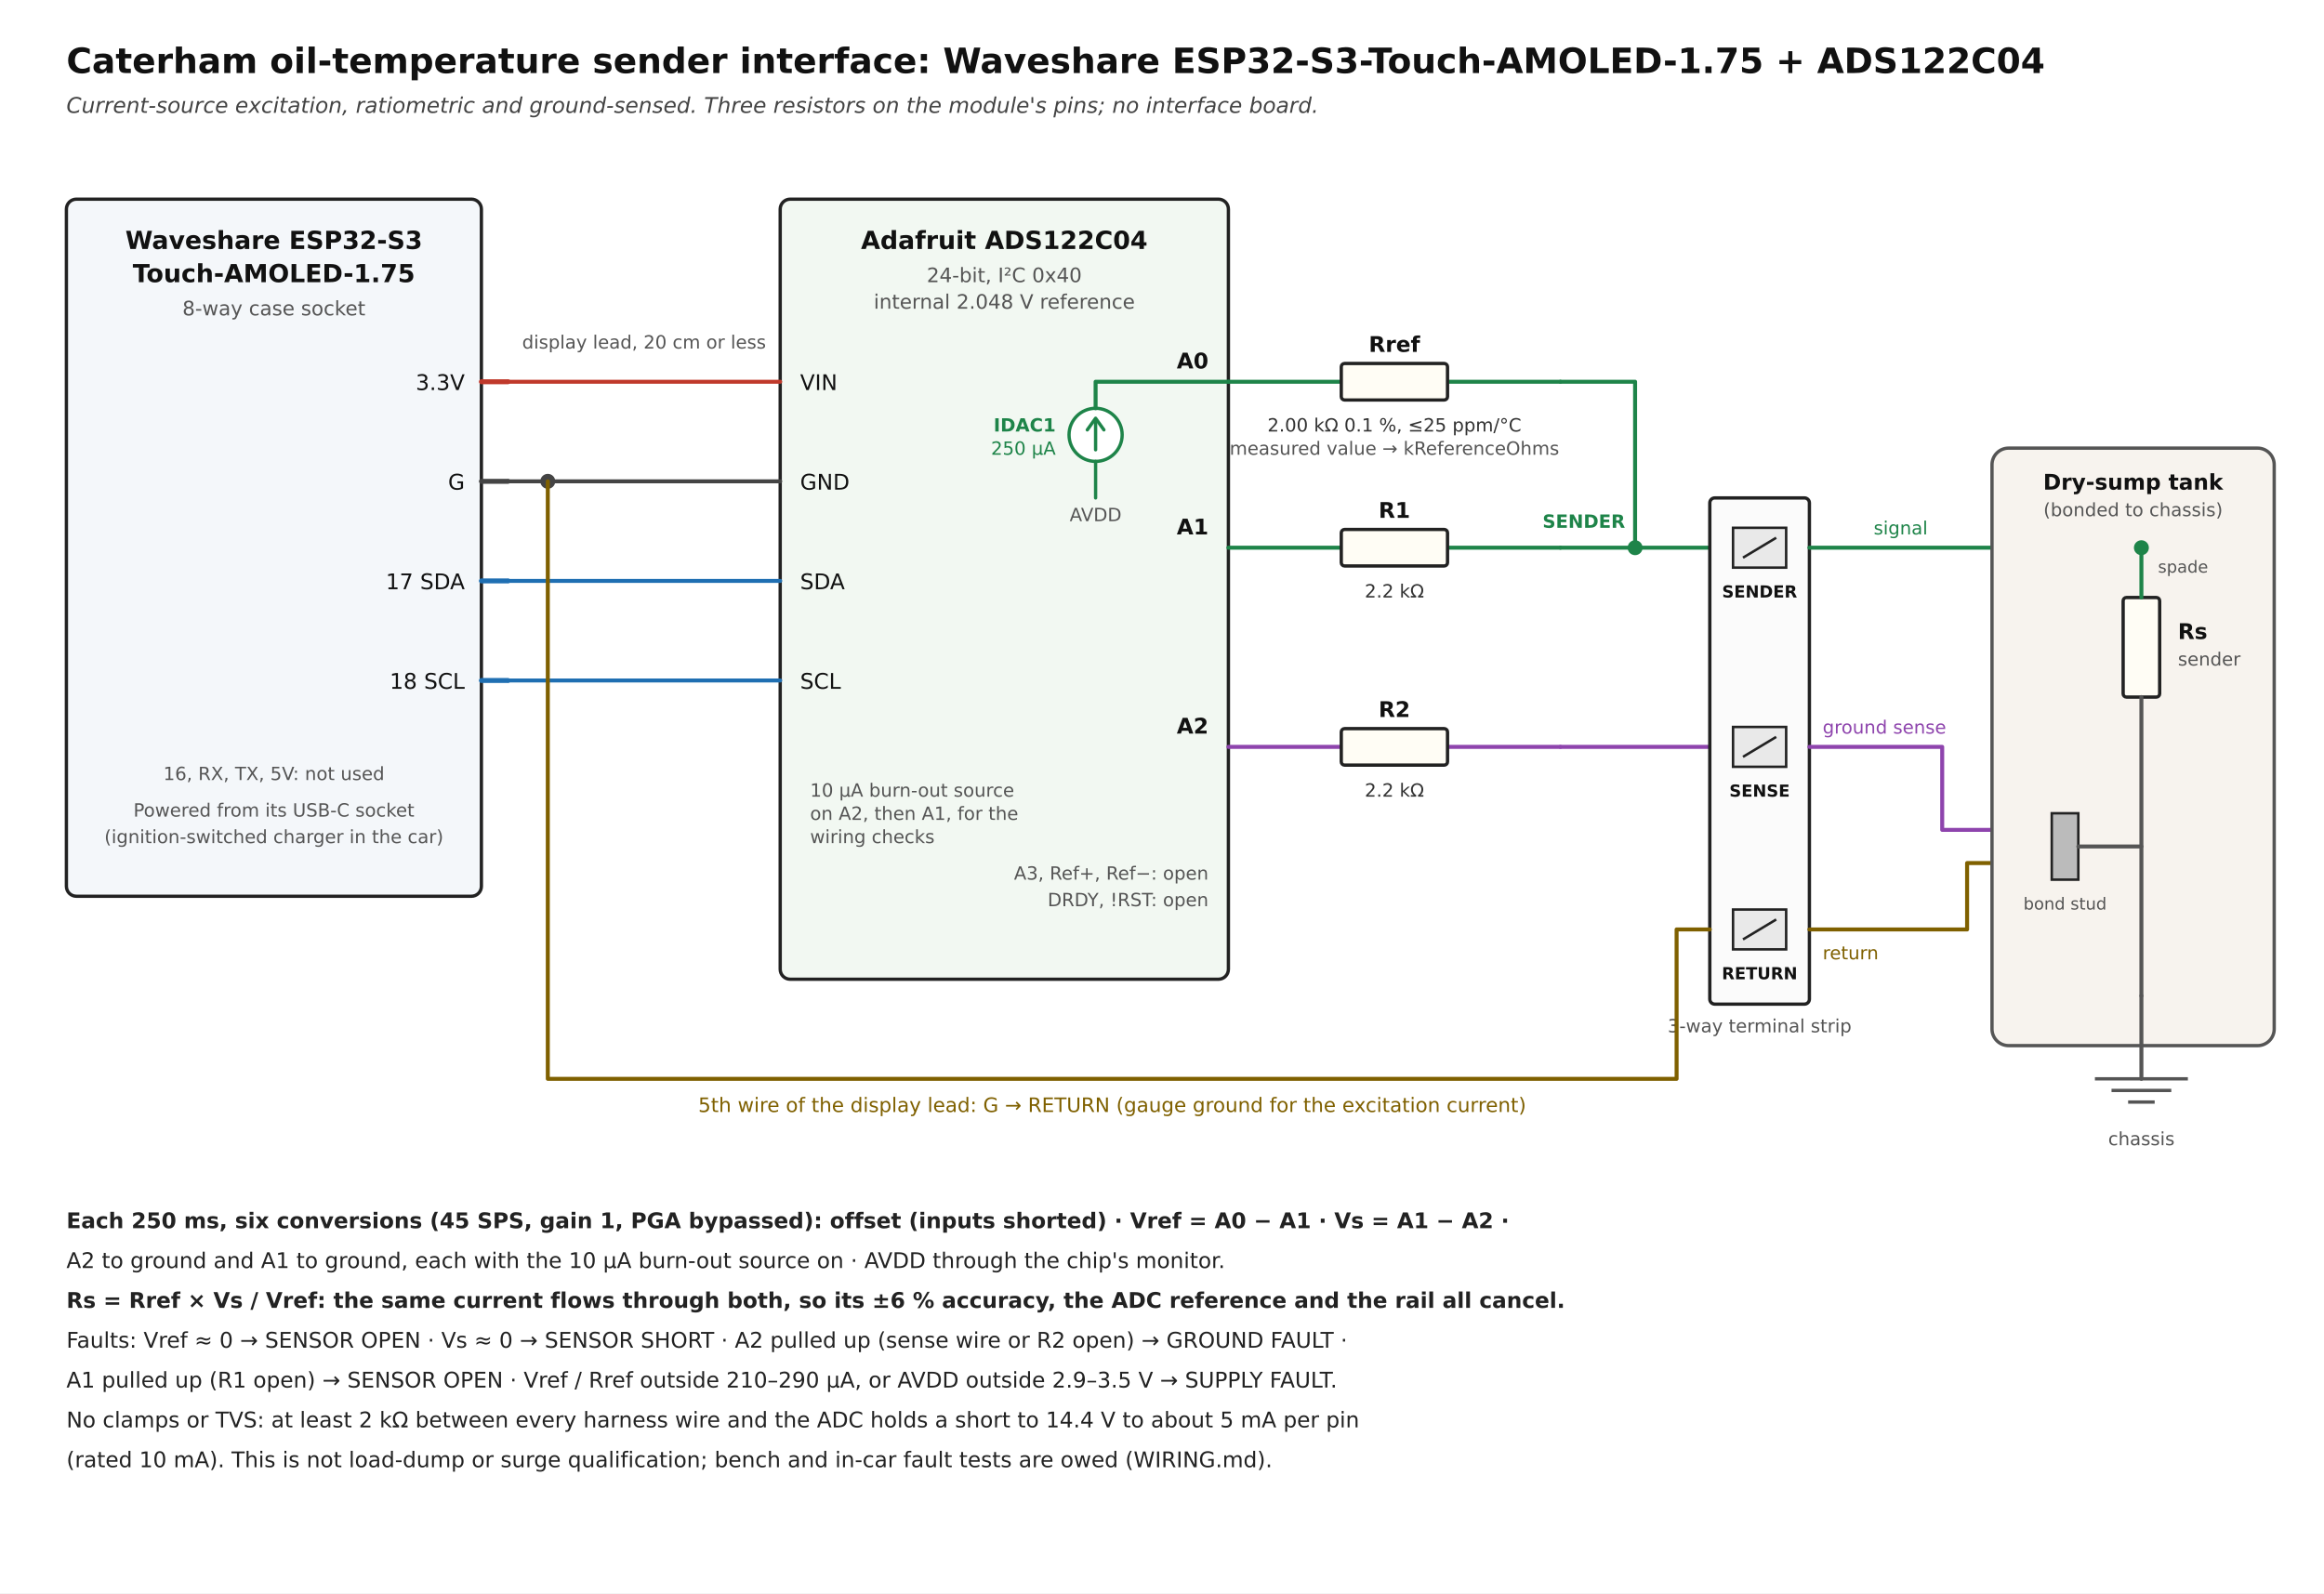
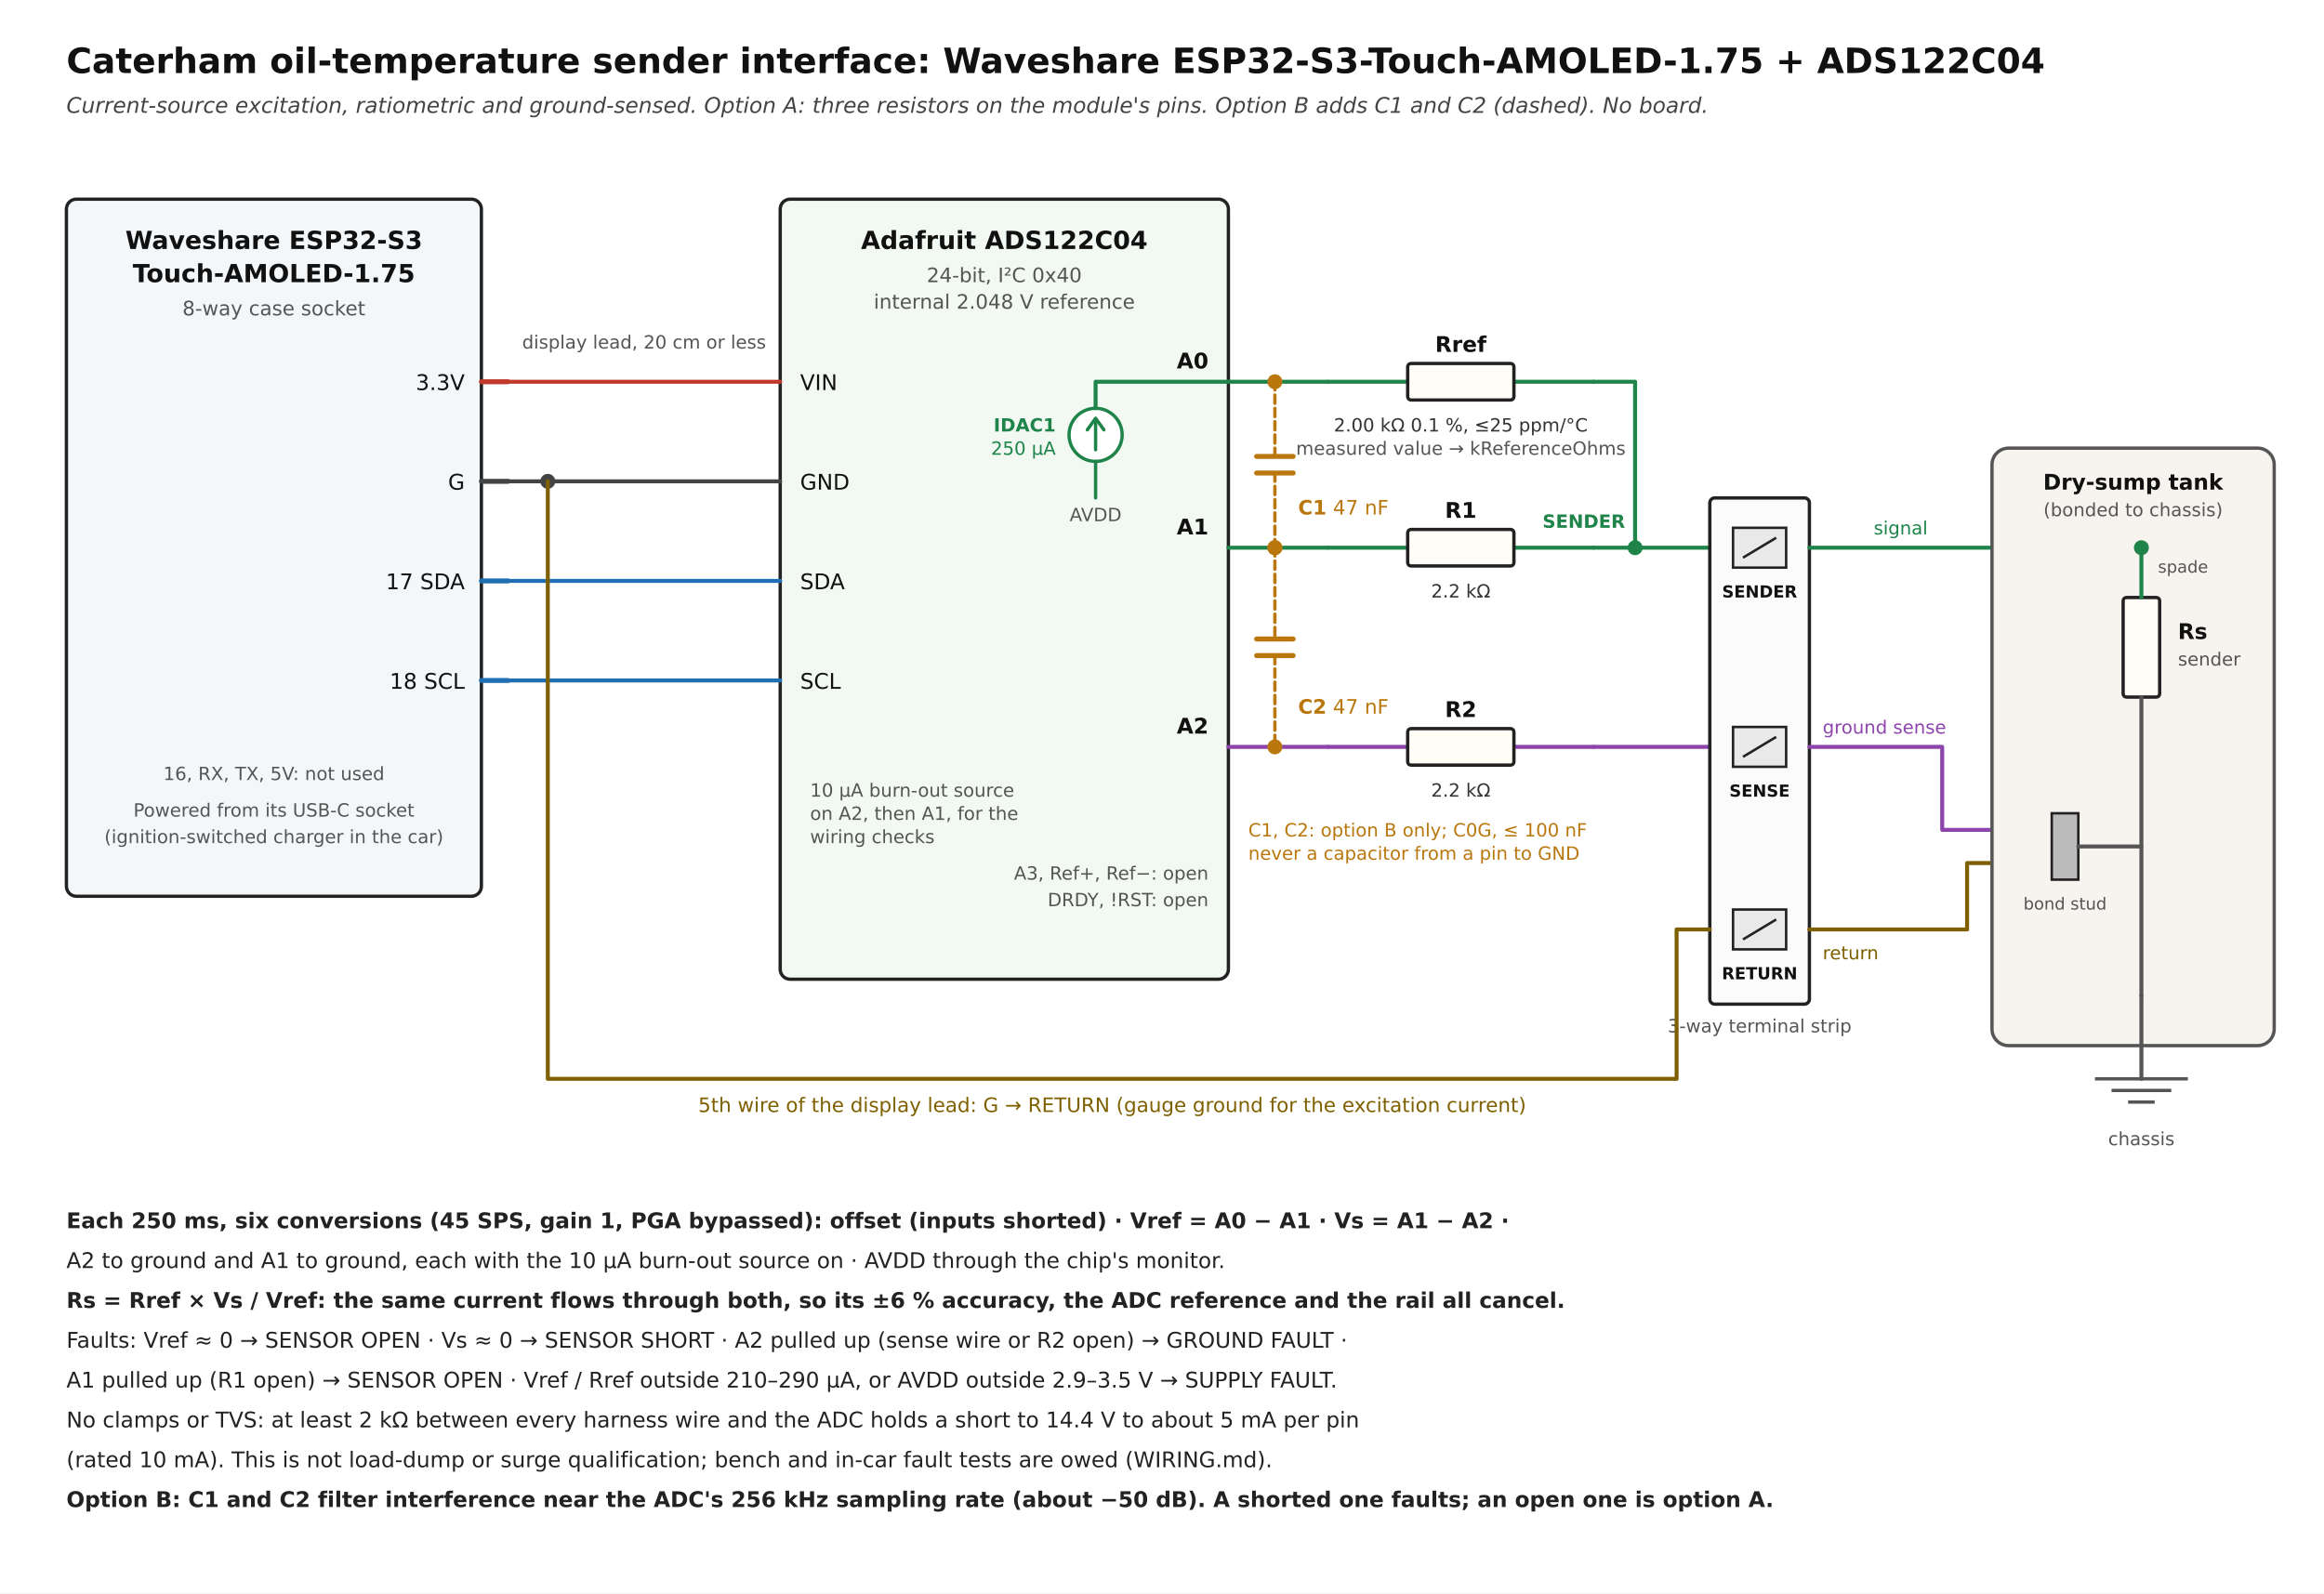
<svg xmlns="http://www.w3.org/2000/svg" width="1400" height="960" viewBox="0 0 1400 960">
  <rect x="0" y="0" width="1400" height="960" fill="#ffffff" />
  <text x="40" y="44" font-family="DejaVu Sans, Arial, Helvetica, sans-serif" font-size="21" text-anchor="start" font-weight="bold" fill="#111">Caterham oil-temperature sender interface: Waveshare ESP32-S3-Touch-AMOLED-1.75 + ADS122C04</text>
-   <text x="40" y="68" font-family="DejaVu Sans, Arial, Helvetica, sans-serif" font-size="13" text-anchor="start" font-weight="normal" fill="#444" font-style="italic">Current-source excitation, ratiometric and ground-sensed. Three resistors on the module's pins; no interface board.</text>
+   <text x="40" y="68" font-family="DejaVu Sans, Arial, Helvetica, sans-serif" font-size="13" text-anchor="start" font-weight="normal" fill="#444" font-style="italic">Current-source excitation, ratiometric and ground-sensed. Option A: three resistors on the module's pins. Option B adds C1 and C2 (dashed). No board.</text>
  <rect x="40" y="120" width="250" height="420" rx="6" fill="#f4f7fa" stroke="#222" stroke-width="2" />
  <text x="165" y="150" font-family="DejaVu Sans, Arial, Helvetica, sans-serif" font-size="15" text-anchor="middle" font-weight="bold" fill="#111">Waveshare ESP32-S3</text>
  <text x="165" y="170" font-family="DejaVu Sans, Arial, Helvetica, sans-serif" font-size="15" text-anchor="middle" font-weight="bold" fill="#111">Touch-AMOLED-1.75</text>
  <text x="165" y="190" font-family="DejaVu Sans, Arial, Helvetica, sans-serif" font-size="12" text-anchor="middle" font-weight="normal" fill="#555">8-way case socket</text>
  <text x="280" y="235" font-family="DejaVu Sans, Arial, Helvetica, sans-serif" font-size="13" text-anchor="end" font-weight="normal" fill="#111">3.3V</text>
  <polyline points="290,230 306,230" fill="none" stroke="#c0392b" stroke-width="3" stroke-linejoin="round" stroke-linecap="round" />
  <text x="280" y="295" font-family="DejaVu Sans, Arial, Helvetica, sans-serif" font-size="13" text-anchor="end" font-weight="normal" fill="#111">G</text>
  <polyline points="290,290 306,290" fill="none" stroke="#444444" stroke-width="3" stroke-linejoin="round" stroke-linecap="round" />
  <text x="280" y="355" font-family="DejaVu Sans, Arial, Helvetica, sans-serif" font-size="13" text-anchor="end" font-weight="normal" fill="#111">17  SDA</text>
  <polyline points="290,350 306,350" fill="none" stroke="#1f6fb2" stroke-width="3" stroke-linejoin="round" stroke-linecap="round" />
  <text x="280" y="415" font-family="DejaVu Sans, Arial, Helvetica, sans-serif" font-size="13" text-anchor="end" font-weight="normal" fill="#111">18  SCL</text>
  <polyline points="290,410 306,410" fill="none" stroke="#1f6fb2" stroke-width="3" stroke-linejoin="round" stroke-linecap="round" />
  <text x="165" y="470" font-family="DejaVu Sans, Arial, Helvetica, sans-serif" font-size="11" text-anchor="middle" font-weight="normal" fill="#555">16, RX, TX, 5V: not used</text>
  <text x="165" y="492" font-family="DejaVu Sans, Arial, Helvetica, sans-serif" font-size="11" text-anchor="middle" font-weight="normal" fill="#555">Powered from its USB-C socket</text>
  <text x="165" y="508" font-family="DejaVu Sans, Arial, Helvetica, sans-serif" font-size="11" text-anchor="middle" font-weight="normal" fill="#555">(ignition-switched charger in the car)</text>
  <rect x="470" y="120" width="270" height="470" rx="6" fill="#f2f8f2" stroke="#222" stroke-width="2" />
  <text x="605.0" y="150" font-family="DejaVu Sans, Arial, Helvetica, sans-serif" font-size="15" text-anchor="middle" font-weight="bold" fill="#111">Adafruit ADS122C04</text>
  <text x="605.0" y="170" font-family="DejaVu Sans, Arial, Helvetica, sans-serif" font-size="12" text-anchor="middle" font-weight="normal" fill="#555">24-bit, I²C 0x40</text>
  <text x="605.0" y="186" font-family="DejaVu Sans, Arial, Helvetica, sans-serif" font-size="12" text-anchor="middle" font-weight="normal" fill="#555">internal 2.048 V reference</text>
  <text x="482" y="235" font-family="DejaVu Sans, Arial, Helvetica, sans-serif" font-size="13" text-anchor="start" font-weight="normal" fill="#111">VIN</text>
  <text x="482" y="295" font-family="DejaVu Sans, Arial, Helvetica, sans-serif" font-size="13" text-anchor="start" font-weight="normal" fill="#111">GND</text>
  <text x="482" y="355" font-family="DejaVu Sans, Arial, Helvetica, sans-serif" font-size="13" text-anchor="start" font-weight="normal" fill="#111">SDA</text>
  <text x="482" y="415" font-family="DejaVu Sans, Arial, Helvetica, sans-serif" font-size="13" text-anchor="start" font-weight="normal" fill="#111">SCL</text>
  <text x="728" y="222" font-family="DejaVu Sans, Arial, Helvetica, sans-serif" font-size="13" text-anchor="end" font-weight="bold" fill="#111">A0</text>
  <text x="728" y="322" font-family="DejaVu Sans, Arial, Helvetica, sans-serif" font-size="13" text-anchor="end" font-weight="bold" fill="#111">A1</text>
  <text x="728" y="442" font-family="DejaVu Sans, Arial, Helvetica, sans-serif" font-size="13" text-anchor="end" font-weight="bold" fill="#111">A2</text>
  <text x="728" y="530" font-family="DejaVu Sans, Arial, Helvetica, sans-serif" font-size="11" text-anchor="end" font-weight="normal" fill="#555">A3, Ref+, Ref−: open</text>
  <text x="728" y="546" font-family="DejaVu Sans, Arial, Helvetica, sans-serif" font-size="11" text-anchor="end" font-weight="normal" fill="#555">DRDY, !RST: open</text>
  <circle cx="660" cy="262" r="16" fill="#ffffff" stroke="#1e8449" stroke-width="2" />
  <polyline points="660,271 660,253" fill="none" stroke="#1e8449" stroke-width="2" stroke-linejoin="round" stroke-linecap="round" />
  <polyline points="655,259 660,252 665,259" fill="none" stroke="#1e8449" stroke-width="2" stroke-linejoin="round" stroke-linecap="round" />
  <polyline points="660,246 660,230 740,230" fill="none" stroke="#1e8449" stroke-width="2.4" stroke-linejoin="round" stroke-linecap="round" />
  <polyline points="660,278 660,300" fill="none" stroke="#1e8449" stroke-width="2" stroke-linejoin="round" stroke-linecap="round" />
  <text x="660" y="314" font-family="DejaVu Sans, Arial, Helvetica, sans-serif" font-size="11" text-anchor="middle" font-weight="normal" fill="#555">AVDD</text>
  <text x="636" y="260" font-family="DejaVu Sans, Arial, Helvetica, sans-serif" font-size="11" text-anchor="end" font-weight="bold" fill="#1e8449">IDAC1</text>
  <text x="636" y="274" font-family="DejaVu Sans, Arial, Helvetica, sans-serif" font-size="11" text-anchor="end" font-weight="normal" fill="#1e8449">250 µA</text>
  <text x="488" y="480" font-family="DejaVu Sans, Arial, Helvetica, sans-serif" font-size="11" text-anchor="start" font-weight="normal" fill="#555">10 µA burn-out source</text>
  <text x="488" y="494" font-family="DejaVu Sans, Arial, Helvetica, sans-serif" font-size="11" text-anchor="start" font-weight="normal" fill="#555">on A2, then A1, for the</text>
  <text x="488" y="508" font-family="DejaVu Sans, Arial, Helvetica, sans-serif" font-size="11" text-anchor="start" font-weight="normal" fill="#555">wiring checks</text>
  <polyline points="306,230 470,230" fill="none" stroke="#c0392b" stroke-width="2.4" stroke-linejoin="round" stroke-linecap="round" />
  <polyline points="306,290 470,290" fill="none" stroke="#444444" stroke-width="2.4" stroke-linejoin="round" stroke-linecap="round" />
  <polyline points="306,350 470,350" fill="none" stroke="#1f6fb2" stroke-width="2.4" stroke-linejoin="round" stroke-linecap="round" />
  <polyline points="306,410 470,410" fill="none" stroke="#1f6fb2" stroke-width="2.4" stroke-linejoin="round" stroke-linecap="round" />
  <text x="388" y="210" font-family="DejaVu Sans, Arial, Helvetica, sans-serif" font-size="11" text-anchor="middle" font-weight="normal" fill="#555">display lead, 20 cm or less</text>
-   <polyline points="740,230 808.0,230" fill="none" stroke="#1e8449" stroke-width="2.4" stroke-linejoin="round" stroke-linecap="round" />
-   <polyline points="872.0,230 940,230" fill="none" stroke="#1e8449" stroke-width="2.4" stroke-linejoin="round" stroke-linecap="round" />
-   <rect x="808.0" y="219" width="64" height="22" rx="2" fill="#fffdf5" stroke="#222" stroke-width="2" />
-   <text x="840.0" y="212" font-family="DejaVu Sans, Arial, Helvetica, sans-serif" font-size="13" text-anchor="middle" font-weight="bold" fill="#111">Rref</text>
-   <text x="840.0" y="260" font-family="DejaVu Sans, Arial, Helvetica, sans-serif" font-size="11" text-anchor="middle" font-weight="normal" fill="#333">2.00 kΩ 0.1 %, ≤25 ppm/°C</text>
-   <text x="840.0" y="274" font-family="DejaVu Sans, Arial, Helvetica, sans-serif" font-size="11" text-anchor="middle" font-weight="normal" fill="#555">measured value → kReferenceOhms</text>
-   <polyline points="940,230 985,230 985,330" fill="none" stroke="#1e8449" stroke-width="2.4" stroke-linejoin="round" stroke-linecap="round" />
-   <polyline points="740,330 808.0,330" fill="none" stroke="#1e8449" stroke-width="2.4" stroke-linejoin="round" stroke-linecap="round" />
-   <polyline points="872.0,330 940,330" fill="none" stroke="#1e8449" stroke-width="2.4" stroke-linejoin="round" stroke-linecap="round" />
-   <rect x="808.0" y="319" width="64" height="22" rx="2" fill="#fffdf5" stroke="#222" stroke-width="2" />
-   <text x="840.0" y="312" font-family="DejaVu Sans, Arial, Helvetica, sans-serif" font-size="13" text-anchor="middle" font-weight="bold" fill="#111">R1</text>
-   <text x="840.0" y="360" font-family="DejaVu Sans, Arial, Helvetica, sans-serif" font-size="11" text-anchor="middle" font-weight="normal" fill="#333">2.2 kΩ</text>
-   <polyline points="940,330 1030,330" fill="none" stroke="#1e8449" stroke-width="2.4" stroke-linejoin="round" stroke-linecap="round" />
+   <polyline points="740,230 800,230" fill="none" stroke="#1e8449" stroke-width="2.4" stroke-linejoin="round" stroke-linecap="round" />
+   <polyline points="740,330 800,330" fill="none" stroke="#1e8449" stroke-width="2.4" stroke-linejoin="round" stroke-linecap="round" />
+   <polyline points="740,450 800,450" fill="none" stroke="#8e44ad" stroke-width="2.4" stroke-linejoin="round" stroke-linecap="round" />
+   <polyline points="800,230 848.0,230" fill="none" stroke="#1e8449" stroke-width="2.4" stroke-linejoin="round" stroke-linecap="round" />
+   <polyline points="912.0,230 960,230" fill="none" stroke="#1e8449" stroke-width="2.4" stroke-linejoin="round" stroke-linecap="round" />
+   <rect x="848.0" y="219" width="64" height="22" rx="2" fill="#fffdf5" stroke="#222" stroke-width="2" />
+   <text x="880.0" y="212" font-family="DejaVu Sans, Arial, Helvetica, sans-serif" font-size="13" text-anchor="middle" font-weight="bold" fill="#111">Rref</text>
+   <text x="880.0" y="260" font-family="DejaVu Sans, Arial, Helvetica, sans-serif" font-size="11" text-anchor="middle" font-weight="normal" fill="#333">2.00 kΩ 0.1 %, ≤25 ppm/°C</text>
+   <text x="880.0" y="274" font-family="DejaVu Sans, Arial, Helvetica, sans-serif" font-size="11" text-anchor="middle" font-weight="normal" fill="#555">measured value → kReferenceOhms</text>
+   <polyline points="960,230 985,230 985,330" fill="none" stroke="#1e8449" stroke-width="2.4" stroke-linejoin="round" stroke-linecap="round" />
+   <polyline points="800,330 848.0,330" fill="none" stroke="#1e8449" stroke-width="2.4" stroke-linejoin="round" stroke-linecap="round" />
+   <polyline points="912.0,330 960,330" fill="none" stroke="#1e8449" stroke-width="2.4" stroke-linejoin="round" stroke-linecap="round" />
+   <rect x="848.0" y="319" width="64" height="22" rx="2" fill="#fffdf5" stroke="#222" stroke-width="2" />
+   <text x="880.0" y="312" font-family="DejaVu Sans, Arial, Helvetica, sans-serif" font-size="13" text-anchor="middle" font-weight="bold" fill="#111">R1</text>
+   <text x="880.0" y="360" font-family="DejaVu Sans, Arial, Helvetica, sans-serif" font-size="11" text-anchor="middle" font-weight="normal" fill="#333">2.2 kΩ</text>
+   <polyline points="960,330 1030,330" fill="none" stroke="#1e8449" stroke-width="2.4" stroke-linejoin="round" stroke-linecap="round" />
  <circle cx="985" cy="330" r="4.5" fill="#1e8449" />
  <text x="979" y="318" font-family="DejaVu Sans, Arial, Helvetica, sans-serif" font-size="11" text-anchor="end" font-weight="bold" fill="#1e8449">SENDER</text>
-   <polyline points="740,450 808.0,450" fill="none" stroke="#8e44ad" stroke-width="2.4" stroke-linejoin="round" stroke-linecap="round" />
-   <polyline points="872.0,450 940,450" fill="none" stroke="#8e44ad" stroke-width="2.4" stroke-linejoin="round" stroke-linecap="round" />
-   <rect x="808.0" y="439" width="64" height="22" rx="2" fill="#fffdf5" stroke="#222" stroke-width="2" />
-   <text x="840.0" y="432" font-family="DejaVu Sans, Arial, Helvetica, sans-serif" font-size="13" text-anchor="middle" font-weight="bold" fill="#111">R2</text>
-   <text x="840.0" y="480" font-family="DejaVu Sans, Arial, Helvetica, sans-serif" font-size="11" text-anchor="middle" font-weight="normal" fill="#333">2.2 kΩ</text>
-   <polyline points="940,450 1030,450" fill="none" stroke="#8e44ad" stroke-width="2.4" stroke-linejoin="round" stroke-linecap="round" />
+   <polyline points="800,450 848.0,450" fill="none" stroke="#8e44ad" stroke-width="2.4" stroke-linejoin="round" stroke-linecap="round" />
+   <polyline points="912.0,450 960,450" fill="none" stroke="#8e44ad" stroke-width="2.4" stroke-linejoin="round" stroke-linecap="round" />
+   <rect x="848.0" y="439" width="64" height="22" rx="2" fill="#fffdf5" stroke="#222" stroke-width="2" />
+   <text x="880.0" y="432" font-family="DejaVu Sans, Arial, Helvetica, sans-serif" font-size="13" text-anchor="middle" font-weight="bold" fill="#111">R2</text>
+   <text x="880.0" y="480" font-family="DejaVu Sans, Arial, Helvetica, sans-serif" font-size="11" text-anchor="middle" font-weight="normal" fill="#333">2.2 kΩ</text>
+   <polyline points="960,450 1030,450" fill="none" stroke="#8e44ad" stroke-width="2.4" stroke-linejoin="round" stroke-linecap="round" />
+   <polyline points="768,230 768,275.0" fill="none" stroke="#b9770e" stroke-width="2" stroke-linejoin="round" stroke-linecap="round" stroke-dasharray="5,3" />
+   <polyline points="768,285.0 768,330" fill="none" stroke="#b9770e" stroke-width="2" stroke-linejoin="round" stroke-linecap="round" stroke-dasharray="5,3" />
+   <polyline points="757,275.0 779,275.0" fill="none" stroke="#b9770e" stroke-width="3" stroke-linejoin="round" stroke-linecap="round" />
+   <polyline points="757,285.0 779,285.0" fill="none" stroke="#b9770e" stroke-width="3" stroke-linejoin="round" stroke-linecap="round" />
+   <circle cx="768" cy="230" r="4.5" fill="#b9770e" />
+   <circle cx="768" cy="330" r="4.5" fill="#b9770e" />
+   <text x="782" y="310" font-family="DejaVu Sans, Arial, Helvetica, sans-serif" font-size="12" fill="#b9770e">
+     <tspan font-weight="bold">C1</tspan> 47 nF</text>
+   <polyline points="768,330 768,385.0" fill="none" stroke="#b9770e" stroke-width="2" stroke-linejoin="round" stroke-linecap="round" stroke-dasharray="5,3" />
+   <polyline points="768,395.0 768,450" fill="none" stroke="#b9770e" stroke-width="2" stroke-linejoin="round" stroke-linecap="round" stroke-dasharray="5,3" />
+   <polyline points="757,385.0 779,385.0" fill="none" stroke="#b9770e" stroke-width="3" stroke-linejoin="round" stroke-linecap="round" />
+   <polyline points="757,395.0 779,395.0" fill="none" stroke="#b9770e" stroke-width="3" stroke-linejoin="round" stroke-linecap="round" />
+   <circle cx="768" cy="330" r="4.5" fill="#b9770e" />
+   <circle cx="768" cy="450" r="4.5" fill="#b9770e" />
+   <text x="782" y="430" font-family="DejaVu Sans, Arial, Helvetica, sans-serif" font-size="12" fill="#b9770e">
+     <tspan font-weight="bold">C2</tspan> 47 nF</text>
+   <text x="752" y="504" font-family="DejaVu Sans, Arial, Helvetica, sans-serif" font-size="11" text-anchor="start" font-weight="normal" fill="#b9770e">C1, C2: option B only; C0G, ≤ 100 nF</text>
+   <text x="752" y="518" font-family="DejaVu Sans, Arial, Helvetica, sans-serif" font-size="11" text-anchor="start" font-weight="normal" fill="#b9770e">never a capacitor from a pin to GND</text>
  <rect x="1030" y="300" width="60" height="305" rx="3" fill="#fbfbfb" stroke="#222" stroke-width="2" />
  <rect x="1044" y="318" width="32" height="24" fill="#e9e9e9" stroke="#222" stroke-width="1.5" />
  <line x1="1050" y1="336" x2="1070" y2="324" stroke="#222" stroke-width="1.5" />
  <text x="1060" y="360" font-family="DejaVu Sans, Arial, Helvetica, sans-serif" font-size="10" text-anchor="middle" font-weight="bold" fill="#111">SENDER</text>
  <rect x="1044" y="438" width="32" height="24" fill="#e9e9e9" stroke="#222" stroke-width="1.5" />
  <line x1="1050" y1="456" x2="1070" y2="444" stroke="#222" stroke-width="1.5" />
  <text x="1060" y="480" font-family="DejaVu Sans, Arial, Helvetica, sans-serif" font-size="10" text-anchor="middle" font-weight="bold" fill="#111">SENSE</text>
  <rect x="1044" y="548" width="32" height="24" fill="#e9e9e9" stroke="#222" stroke-width="1.5" />
  <line x1="1050" y1="566" x2="1070" y2="554" stroke="#222" stroke-width="1.5" />
  <text x="1060" y="590" font-family="DejaVu Sans, Arial, Helvetica, sans-serif" font-size="10" text-anchor="middle" font-weight="bold" fill="#111">RETURN</text>
  <text x="1060" y="622" font-family="DejaVu Sans, Arial, Helvetica, sans-serif" font-size="11" text-anchor="middle" font-weight="normal" fill="#555">3-way terminal strip</text>
  <circle cx="330" cy="290" r="4.5" fill="#444444" />
  <polyline points="330,290 330,650 1010,650 1010,560 1030,560" fill="none" stroke="#7f6000" stroke-width="2.4" stroke-linejoin="round" stroke-linecap="round" />
  <text x="670" y="670" font-family="DejaVu Sans, Arial, Helvetica, sans-serif" font-size="12" text-anchor="middle" font-weight="normal" fill="#7f6000">5th wire of the display lead: G → RETURN (gauge ground for the excitation current)</text>
  <polyline points="1090,330 1290,330" fill="none" stroke="#1e8449" stroke-width="2.4" stroke-linejoin="round" stroke-linecap="round" />
  <polyline points="1090,450 1170,450 1170,500 1236,500" fill="none" stroke="#8e44ad" stroke-width="2.4" stroke-linejoin="round" stroke-linecap="round" />
  <polyline points="1090,560 1185,560 1185,520 1236,520" fill="none" stroke="#7f6000" stroke-width="2.4" stroke-linejoin="round" stroke-linecap="round" />
  <text x="1145" y="322" font-family="DejaVu Sans, Arial, Helvetica, sans-serif" font-size="11" text-anchor="middle" font-weight="normal" fill="#1e8449">signal</text>
  <text x="1098" y="442" font-family="DejaVu Sans, Arial, Helvetica, sans-serif" font-size="11" text-anchor="start" font-weight="normal" fill="#8e44ad">ground sense</text>
  <text x="1098" y="578" font-family="DejaVu Sans, Arial, Helvetica, sans-serif" font-size="11" text-anchor="start" font-weight="normal" fill="#7f6000">return</text>
  <rect x="1200" y="270" width="170" height="360" rx="10" fill="#f7f3ee" stroke="#555" stroke-width="2" />
  <text x="1285" y="295" font-family="DejaVu Sans, Arial, Helvetica, sans-serif" font-size="13" text-anchor="middle" font-weight="bold" fill="#111">Dry-sump tank</text>
  <text x="1285" y="311" font-family="DejaVu Sans, Arial, Helvetica, sans-serif" font-size="11" text-anchor="middle" font-weight="normal" fill="#555">(bonded to chassis)</text>
  <circle cx="1290" cy="330" r="4.5" fill="#1e8449" />
  <text x="1300" y="345" font-family="DejaVu Sans, Arial, Helvetica, sans-serif" font-size="10" text-anchor="start" font-weight="normal" fill="#555">spade</text>
  <rect x="1279" y="360" width="22" height="60" rx="2" fill="#fffdf5" stroke="#222" stroke-width="2" />
  <polyline points="1290,330 1290,360" fill="none" stroke="#1e8449" stroke-width="2.4" stroke-linejoin="round" stroke-linecap="round" />
  <polyline points="1290,420 1290,600" fill="none" stroke="#555" stroke-width="2.4" stroke-linejoin="round" stroke-linecap="round" />
  <text x="1312" y="385" font-family="DejaVu Sans, Arial, Helvetica, sans-serif" font-size="13" text-anchor="start" font-weight="bold" fill="#111">Rs</text>
  <text x="1312" y="401" font-family="DejaVu Sans, Arial, Helvetica, sans-serif" font-size="11" text-anchor="start" font-weight="normal" fill="#555">sender</text>
  <rect x="1236" y="490" width="16" height="40" fill="#bbbbbb" stroke="#222" stroke-width="1.5" />
  <polyline points="1252,510 1290,510" fill="none" stroke="#555" stroke-width="2.4" stroke-linejoin="round" stroke-linecap="round" />
  <text x="1244" y="548" font-family="DejaVu Sans, Arial, Helvetica, sans-serif" font-size="10" text-anchor="middle" font-weight="normal" fill="#555">bond stud</text>
  <polyline points="1290,600 1290,650" fill="none" stroke="#555" stroke-width="2.4" stroke-linejoin="round" stroke-linecap="round" />
  <line x1="1262" y1="650" x2="1318" y2="650" stroke="#555" stroke-width="2" />
  <line x1="1272" y1="657" x2="1308" y2="657" stroke="#555" stroke-width="2" />
  <line x1="1282" y1="664" x2="1298" y2="664" stroke="#555" stroke-width="2" />
  <text x="1290" y="690" font-family="DejaVu Sans, Arial, Helvetica, sans-serif" font-size="11" text-anchor="middle" font-weight="normal" fill="#555">chassis</text>
  <text x="40" y="740" font-family="DejaVu Sans, Arial, Helvetica, sans-serif" font-size="13" text-anchor="start" font-weight="bold" fill="#222">Each 250 ms, six conversions (45 SPS, gain 1, PGA bypassed): offset (inputs shorted) · Vref = A0 − A1 · Vs = A1 − A2 ·</text>
  <text x="40" y="764" font-family="DejaVu Sans, Arial, Helvetica, sans-serif" font-size="13" text-anchor="start" font-weight="normal" fill="#222">A2 to ground and A1 to ground, each with the 10 µA burn-out source on · AVDD through the chip's monitor.</text>
  <text x="40" y="788" font-family="DejaVu Sans, Arial, Helvetica, sans-serif" font-size="13" text-anchor="start" font-weight="bold" fill="#222">Rs = Rref × Vs / Vref: the same current flows through both, so its ±6 % accuracy, the ADC reference and the rail all cancel.</text>
  <text x="40" y="812" font-family="DejaVu Sans, Arial, Helvetica, sans-serif" font-size="13" text-anchor="start" font-weight="normal" fill="#222">Faults: Vref ≈ 0 → SENSOR OPEN · Vs ≈ 0 → SENSOR SHORT · A2 pulled up (sense wire or R2 open) → GROUND FAULT ·</text>
  <text x="40" y="836" font-family="DejaVu Sans, Arial, Helvetica, sans-serif" font-size="13" text-anchor="start" font-weight="normal" fill="#222">A1 pulled up (R1 open) → SENSOR OPEN · Vref / Rref outside 210–290 µA, or AVDD outside 2.9–3.5 V → SUPPLY FAULT.</text>
  <text x="40" y="860" font-family="DejaVu Sans, Arial, Helvetica, sans-serif" font-size="13" text-anchor="start" font-weight="normal" fill="#222">No clamps or TVS: at least 2 kΩ between every harness wire and the ADC holds a short to 14.4 V to about 5 mA per pin</text>
  <text x="40" y="884" font-family="DejaVu Sans, Arial, Helvetica, sans-serif" font-size="13" text-anchor="start" font-weight="normal" fill="#222">(rated 10 mA). This is not load-dump or surge qualification; bench and in-car fault tests are owed (WIRING.md).</text>
+   <text x="40" y="908" font-family="DejaVu Sans, Arial, Helvetica, sans-serif" font-size="13" text-anchor="start" font-weight="bold" fill="#222">Option B: C1 and C2 filter interference near the ADC's 256 kHz sampling rate (about −50 dB). A shorted one faults; an open one is option A.</text>
</svg>
